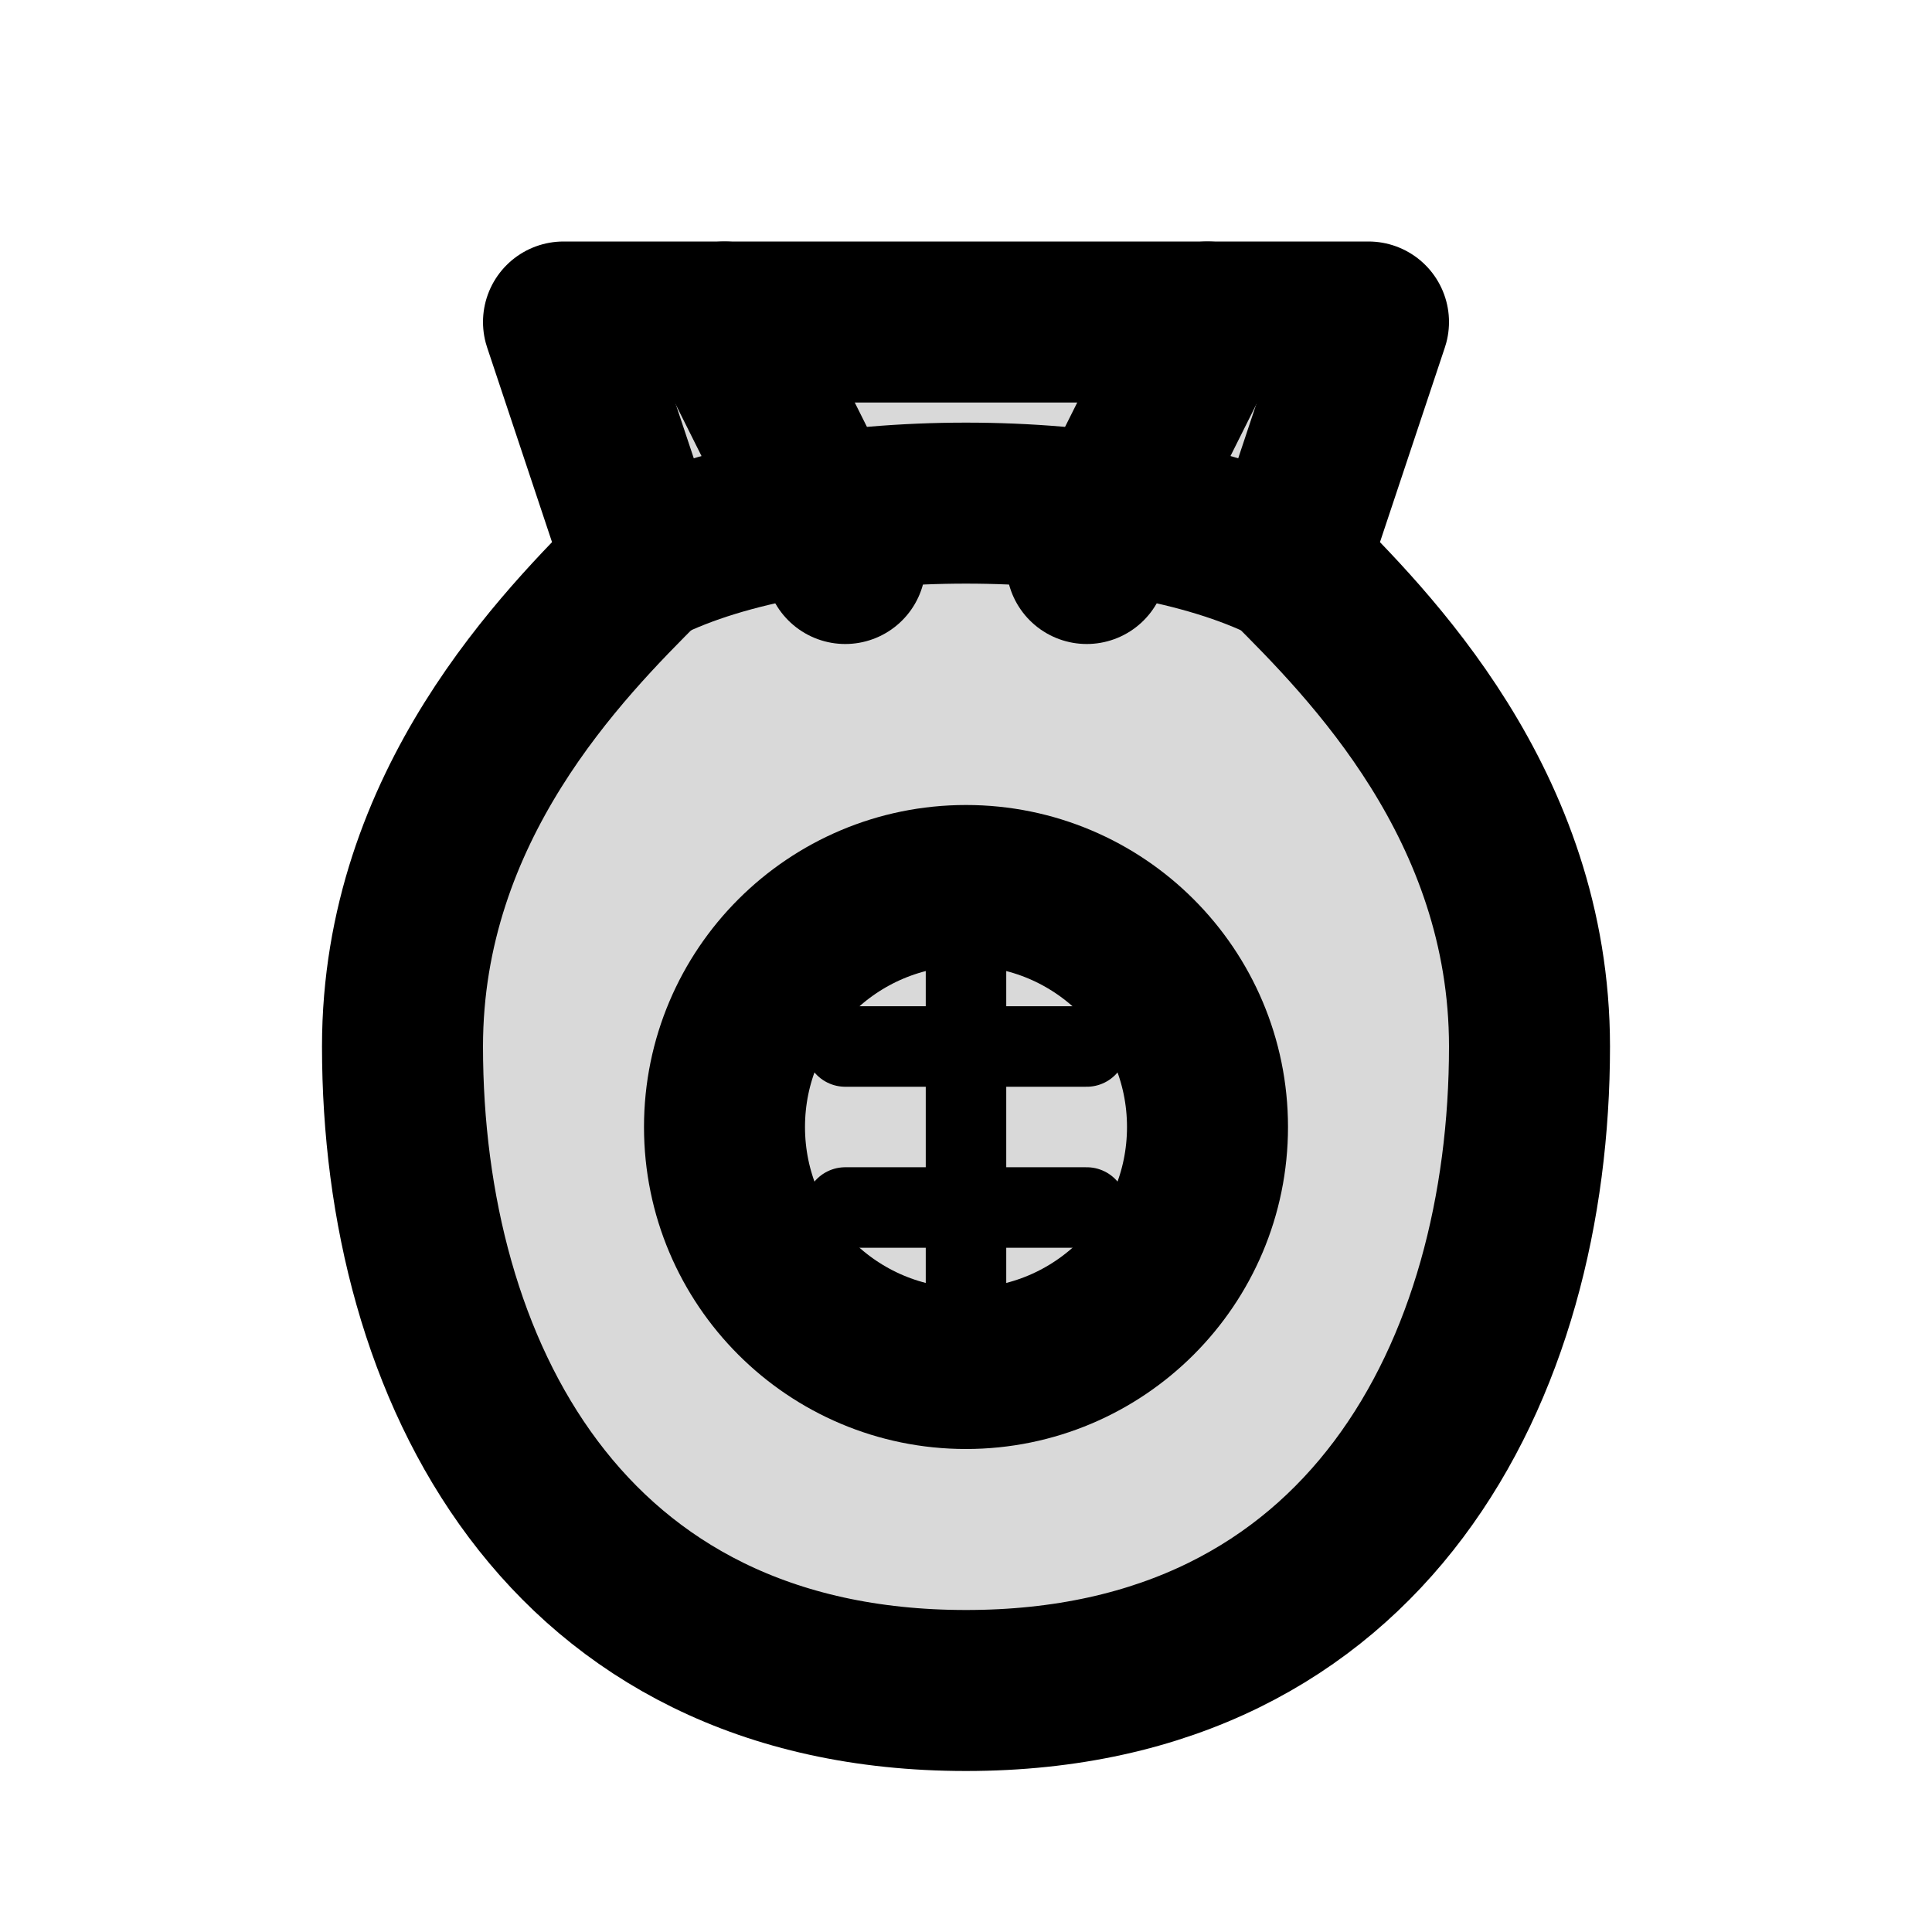
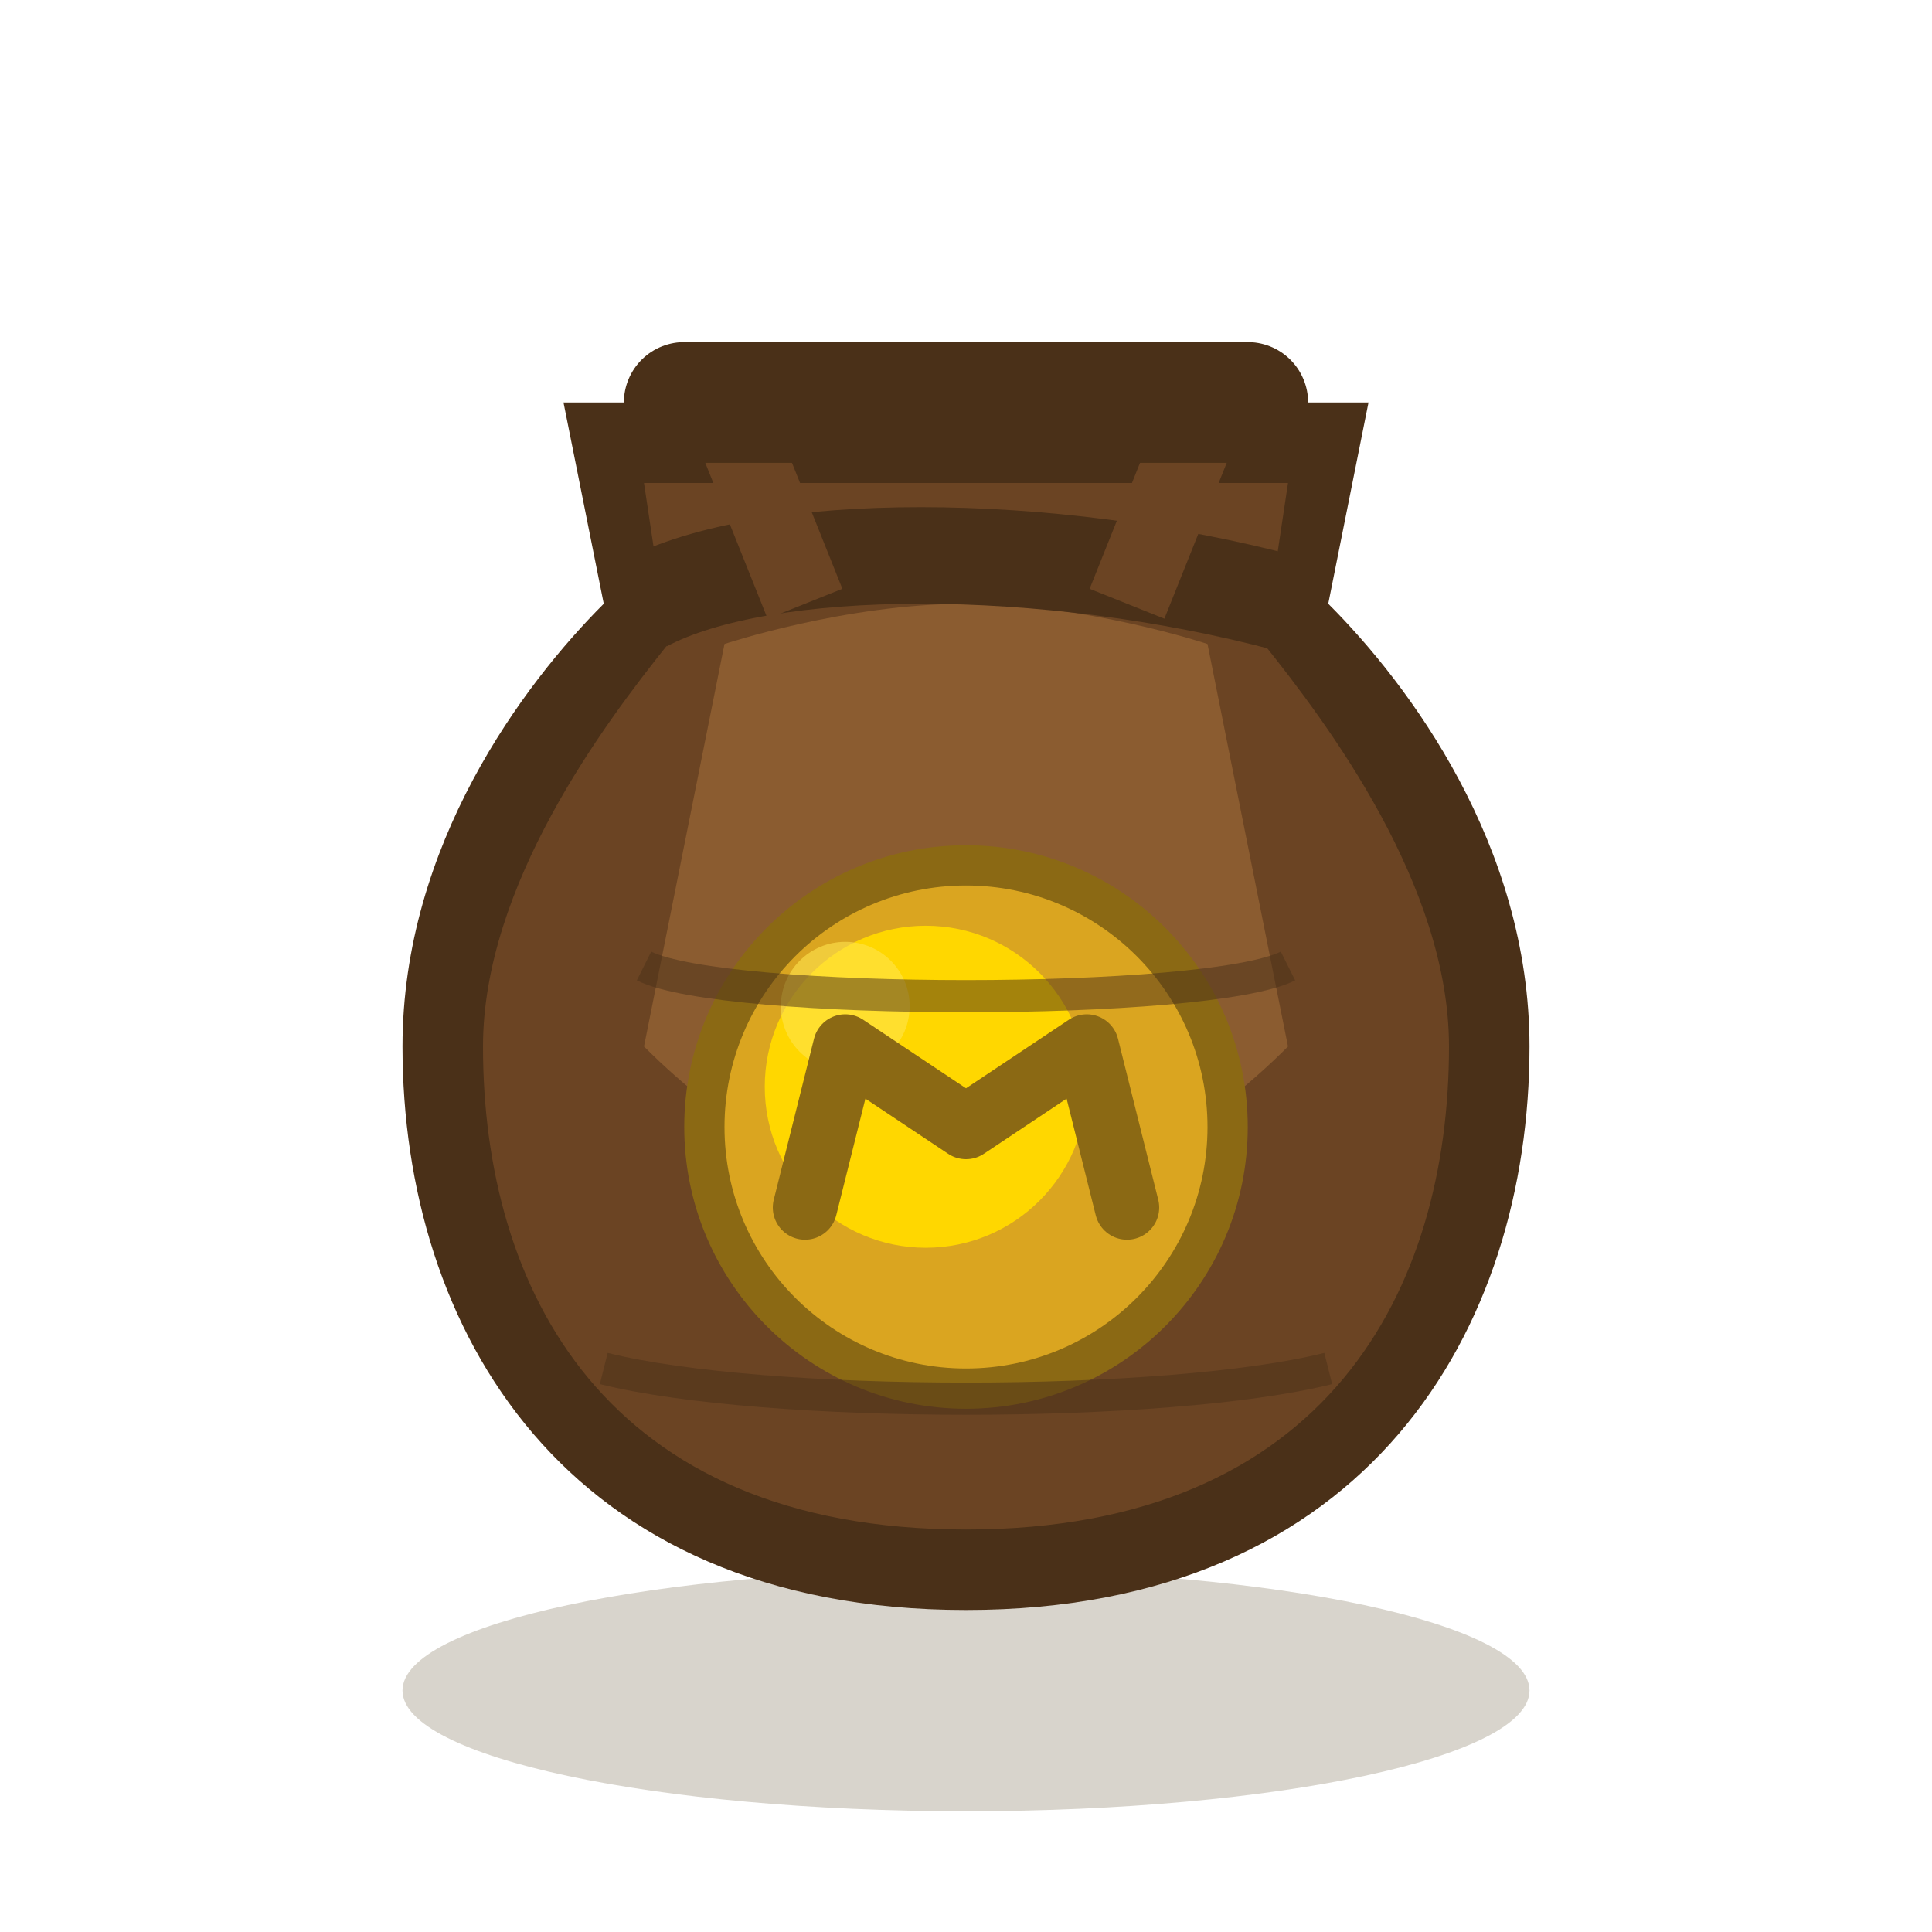
- <svg xmlns="http://www.w3.org/2000/svg" viewBox="0 0 24 24" fill="none">
-   <style>
-     .stroke { stroke: currentColor; stroke-width: 2; stroke-linecap: round; stroke-linejoin: round; fill: none; }
-     .metallic { fill: currentColor; fill-opacity: 0.15; }
-   </style>
-   <path class="stroke metallic" d="M12 21c-5 0-7-4-7-8 0-3 2-5 3-6l-1-3h10l-1 3c1 1 3 3 3 6 0 4-2 8-7 8z" />
-   <path class="stroke" d="M8 7c2-1 6-1 8 0" />
-   <path class="stroke" d="M9 4l1.5 3M15 4l-1.5 3" />
-   <circle class="stroke" cx="12" cy="14" r="3" />
-   <path class="stroke" d="M12 12v4M10.5 13h3M10.5 15h3" style="stroke-width: 1;" />
+ <svg xmlns="http://www.w3.org/2000/svg" viewBox="0 0 24 24">
+   <ellipse cx="12" cy="21" rx="7" ry="1.5" fill="#3d2a00" opacity="0.2" />
+   <path d="M12 20c-5 0-7-3.5-7-7 0-2.5 1.5-4.5 2.5-5.5l-0.5-2.5h10l-0.5 2.5c1 1 2.5 3 2.5 5.5 0 3.5-2 7-7 7z" fill="#4a3018" />
+   <path d="M12 19c-4.5 0-6-3-6-6 0-2 1.5-4 2.3-5l-0.3-2h8l-0.3 2c0.8 1 2.3 3 2.3 5 0 3-1.5 6-6 6z" fill="#6b4423" />
+   <path d="M9 8c0 0 1.5-0.5 3-0.5s3 0.5 3 0.5l1 5c-1 1-2.5 2-4 2s-3-1-4-2l1-5z" fill="#8b5c30" />
+   <path d="M8 7.5c1.5-0.8 5-0.8 8 0" fill="none" stroke="#4a3018" stroke-width="1.2" />
+   <path d="M9 5l1 2.5M15 5l-1 2.5" fill="none" stroke="#6b4423" stroke-width="1" />
+   <path d="M8.5 5h7" fill="none" stroke="#4a3018" stroke-width="1.5" stroke-linecap="round" />
+   <circle cx="12" cy="14" r="3.5" fill="#8b6914" />
+   <circle cx="12" cy="14" r="3" fill="#daa520" />
+   <circle cx="11.5" cy="13.5" r="2" fill="#ffd700" />
+   <circle cx="10.5" cy="12.5" r="0.8" fill="#ffe44d" opacity="0.6" />
+   <path d="M10 15l0.5-2 1.5 1 1.5-1 0.5 2" fill="none" stroke="#8b6914" stroke-width="0.8" stroke-linecap="round" stroke-linejoin="round" />
+   <path d="M8 12c1 0.5 7 0.5 8 0" fill="none" stroke="#4a3018" stroke-width="0.4" opacity="0.5" />
+   <path d="M7.5 17c2 0.5 7 0.5 9 0" fill="none" stroke="#4a3018" stroke-width="0.4" opacity="0.5" />
</svg>
